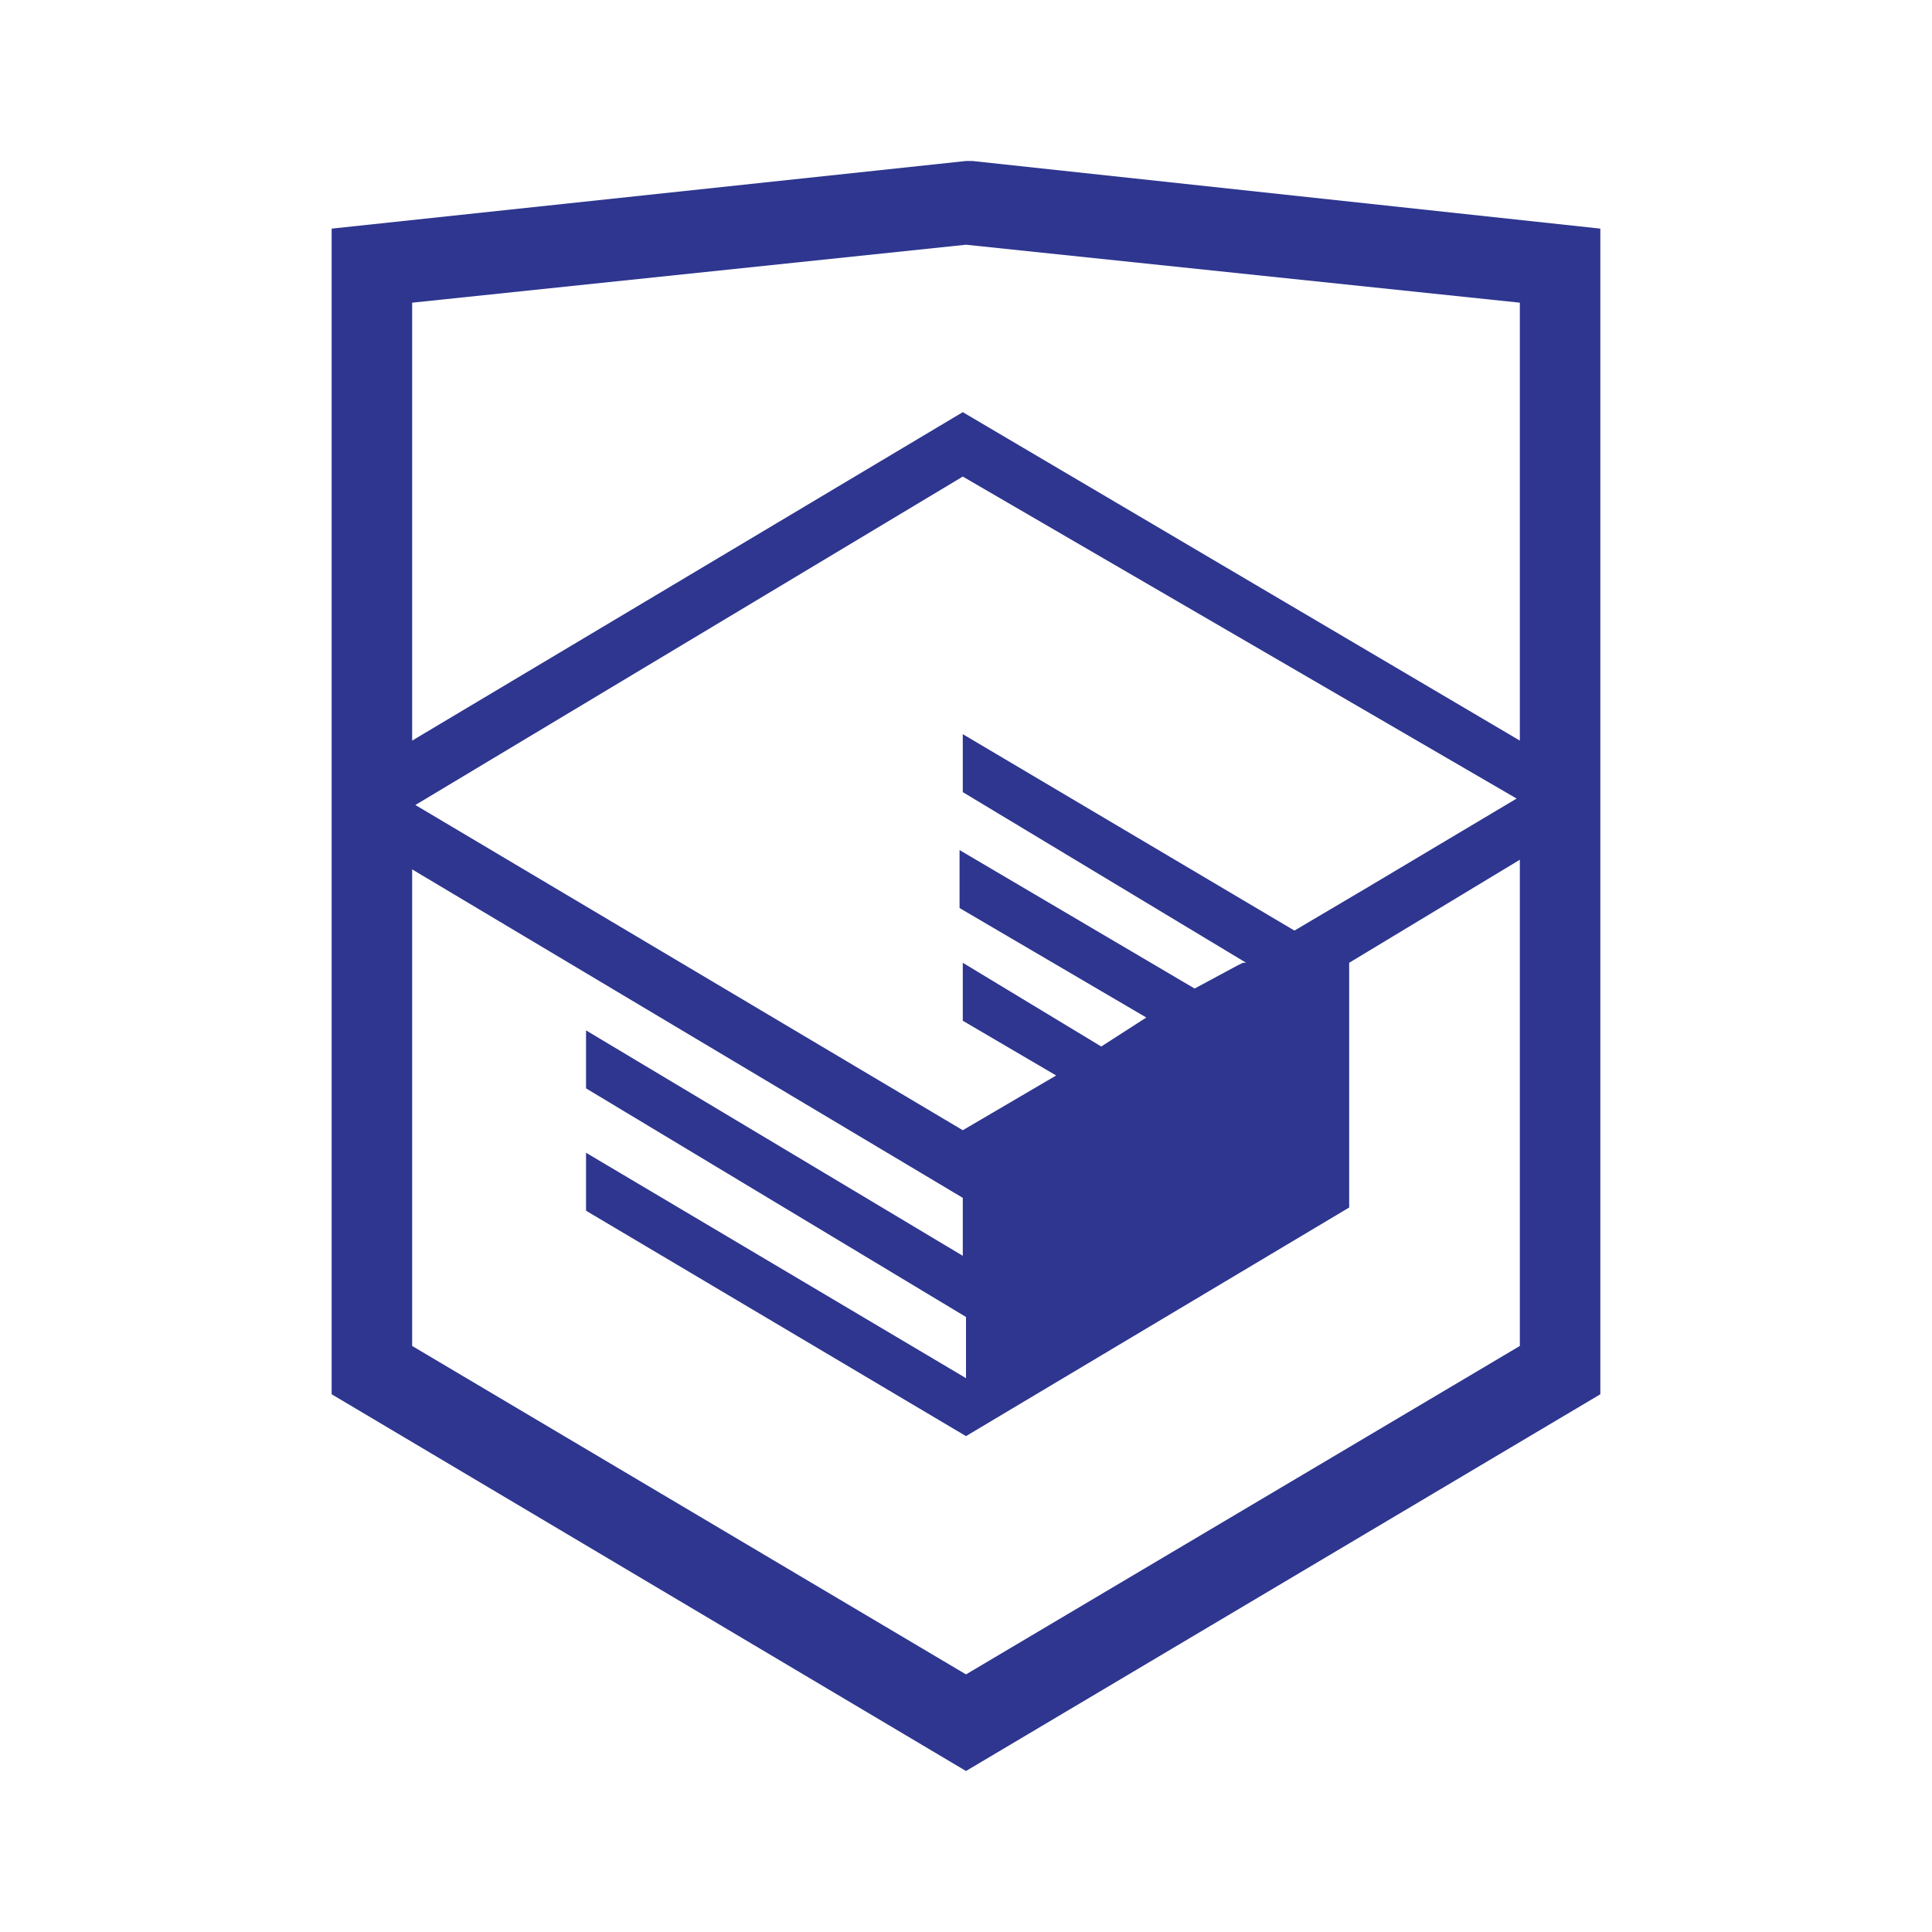
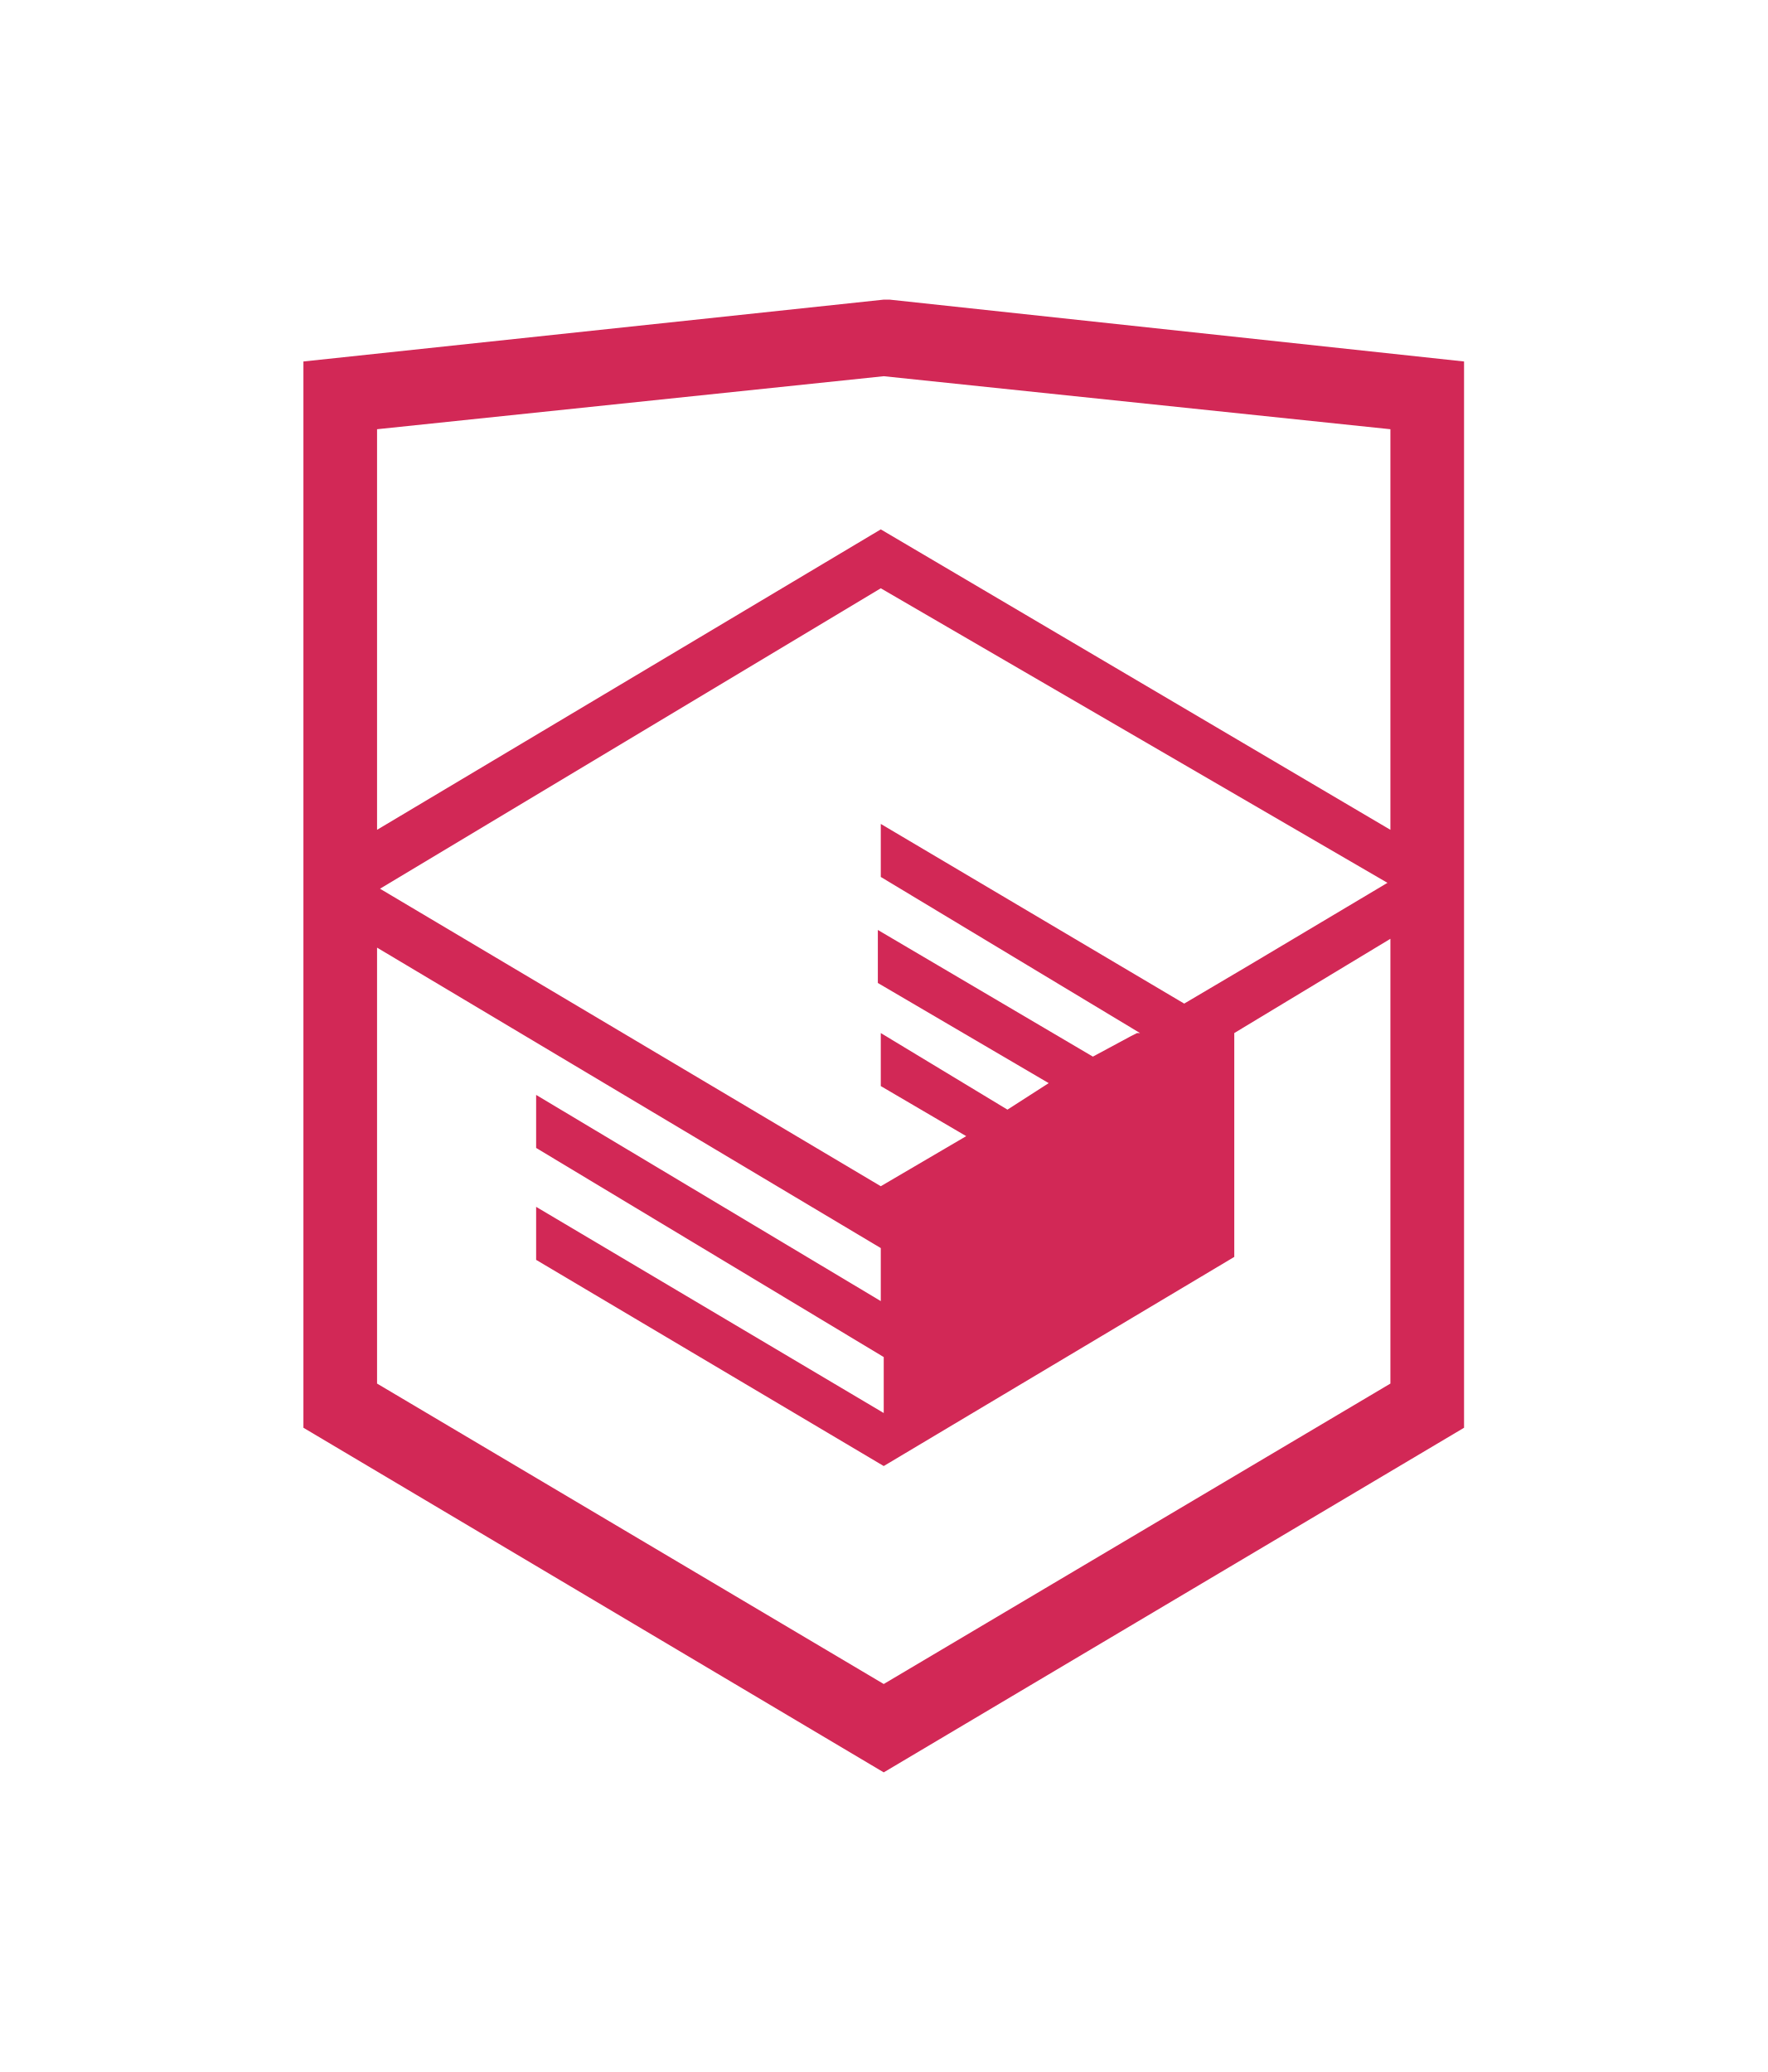
- <svg xmlns="http://www.w3.org/2000/svg" viewBox="0 0 60 60">
-   <path fill="#2E368F" d="M30.2 5h-.2l-19.7 2.1v36.2l19.7 11.7 19.7-11.7v-36.2l-19.5-2.1zm17 36.8l-17.2 10.2-17.2-10.2v-14.8l17.1 10.2v1.8l-11.7-7v1.8l11.8 7.1v1.9l-11.8-7v1.8l11.8 7 11.9-7.1v-7.6l5.3-3.2v15.1zm-.1-17l-4.7 2.8-2.2 1.3-10.3-6.1v1.8l8.8 5.3h-.1l-.2.1-1.3.7-7.3-4.3v1.8l5.8 3.4-1.4.9-4.3-2.6v1.8l2.9 1.7-2.9 1.7-17-10.1 17-10.2 17.2 10zm.1-1.8l-17.3-10.2-17.1 10.2v-13.6l17.2-1.8 17.2 1.8v13.6z" />
+ <svg xmlns="http://www.w3.org/2000/svg" viewBox="0 0 60 60" width="29px" height="34px">
+   <path fill="#d22856" d="M30.2 5h-.2l-19.7 2.1v36.2l19.7 11.7 19.7-11.7v-36.2l-19.5-2.1zm17 36.8l-17.2 10.2-17.2-10.2v-14.8l17.1 10.2v1.8l-11.7-7v1.8l11.8 7.1v1.9l-11.8-7v1.8l11.8 7 11.9-7.1v-7.6l5.3-3.2v15.1zm-.1-17l-4.7 2.8-2.2 1.3-10.3-6.1v1.8l8.8 5.3h-.1l-.2.1-1.3.7-7.3-4.3v1.8l5.8 3.4-1.4.9-4.3-2.6v1.8l2.9 1.7-2.9 1.7-17-10.1 17-10.2 17.2 10zm.1-1.8l-17.3-10.2-17.1 10.2v-13.6l17.2-1.8 17.2 1.8v13.6z" />
</svg>
